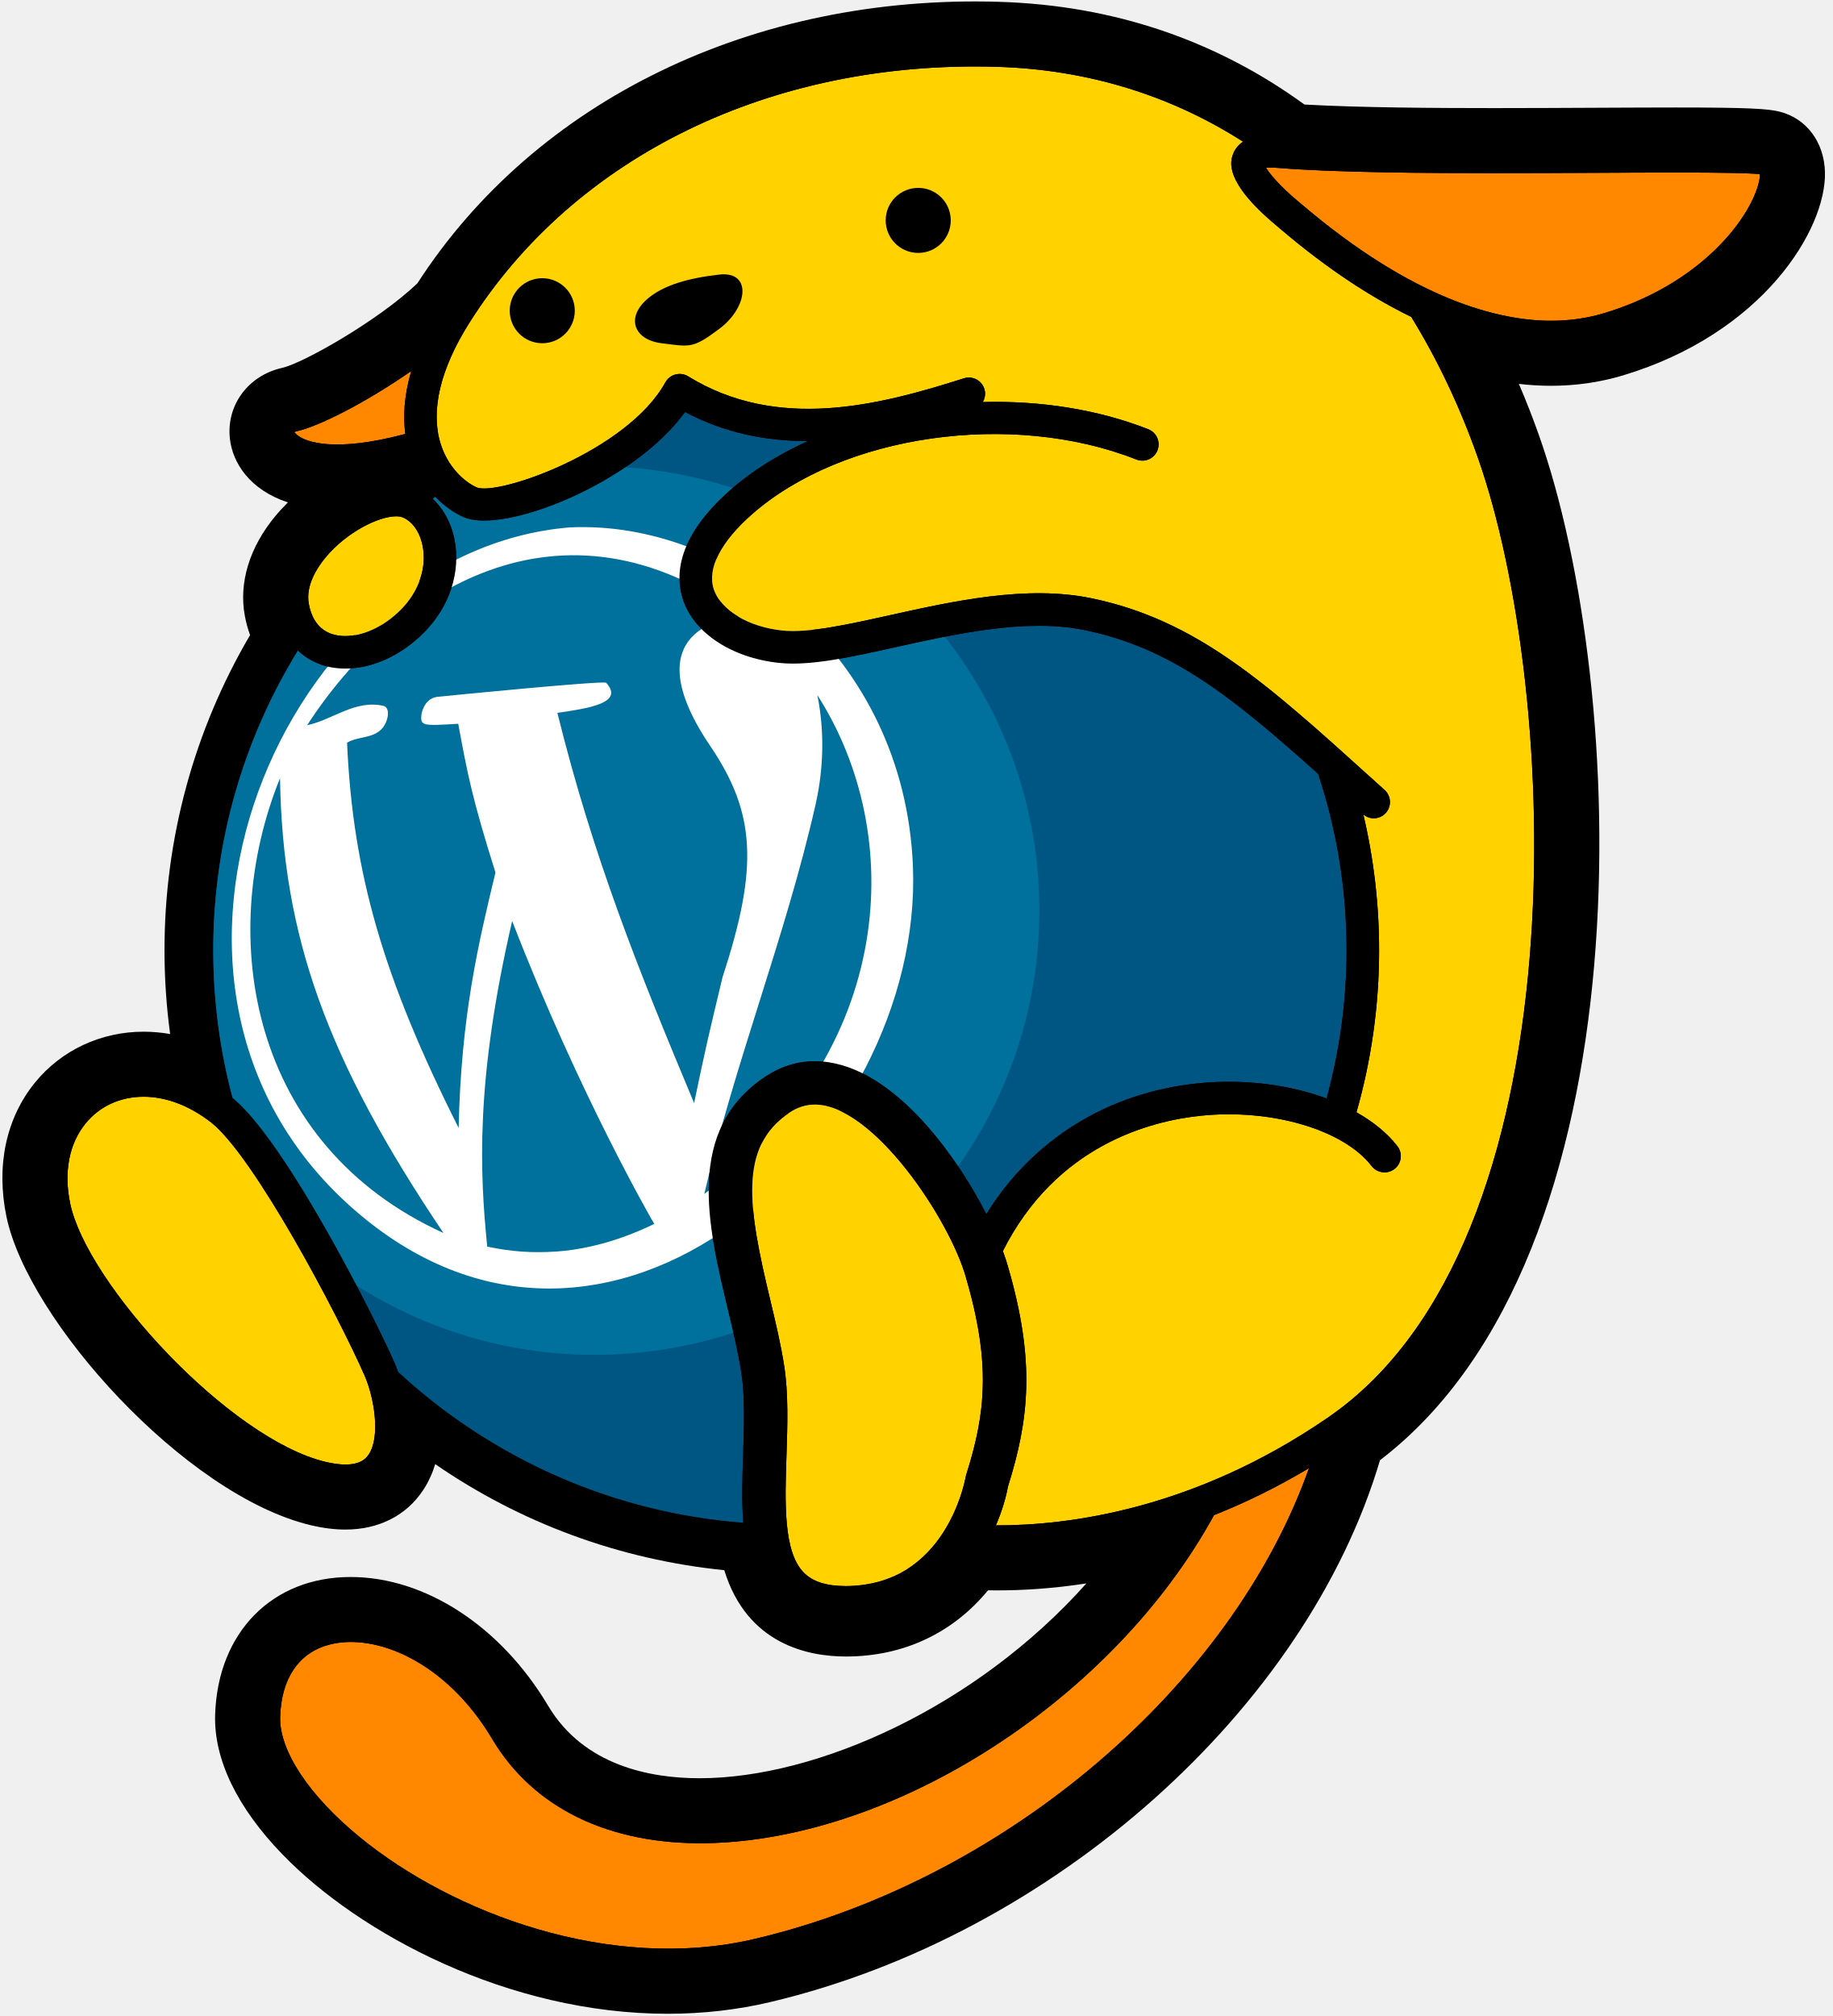
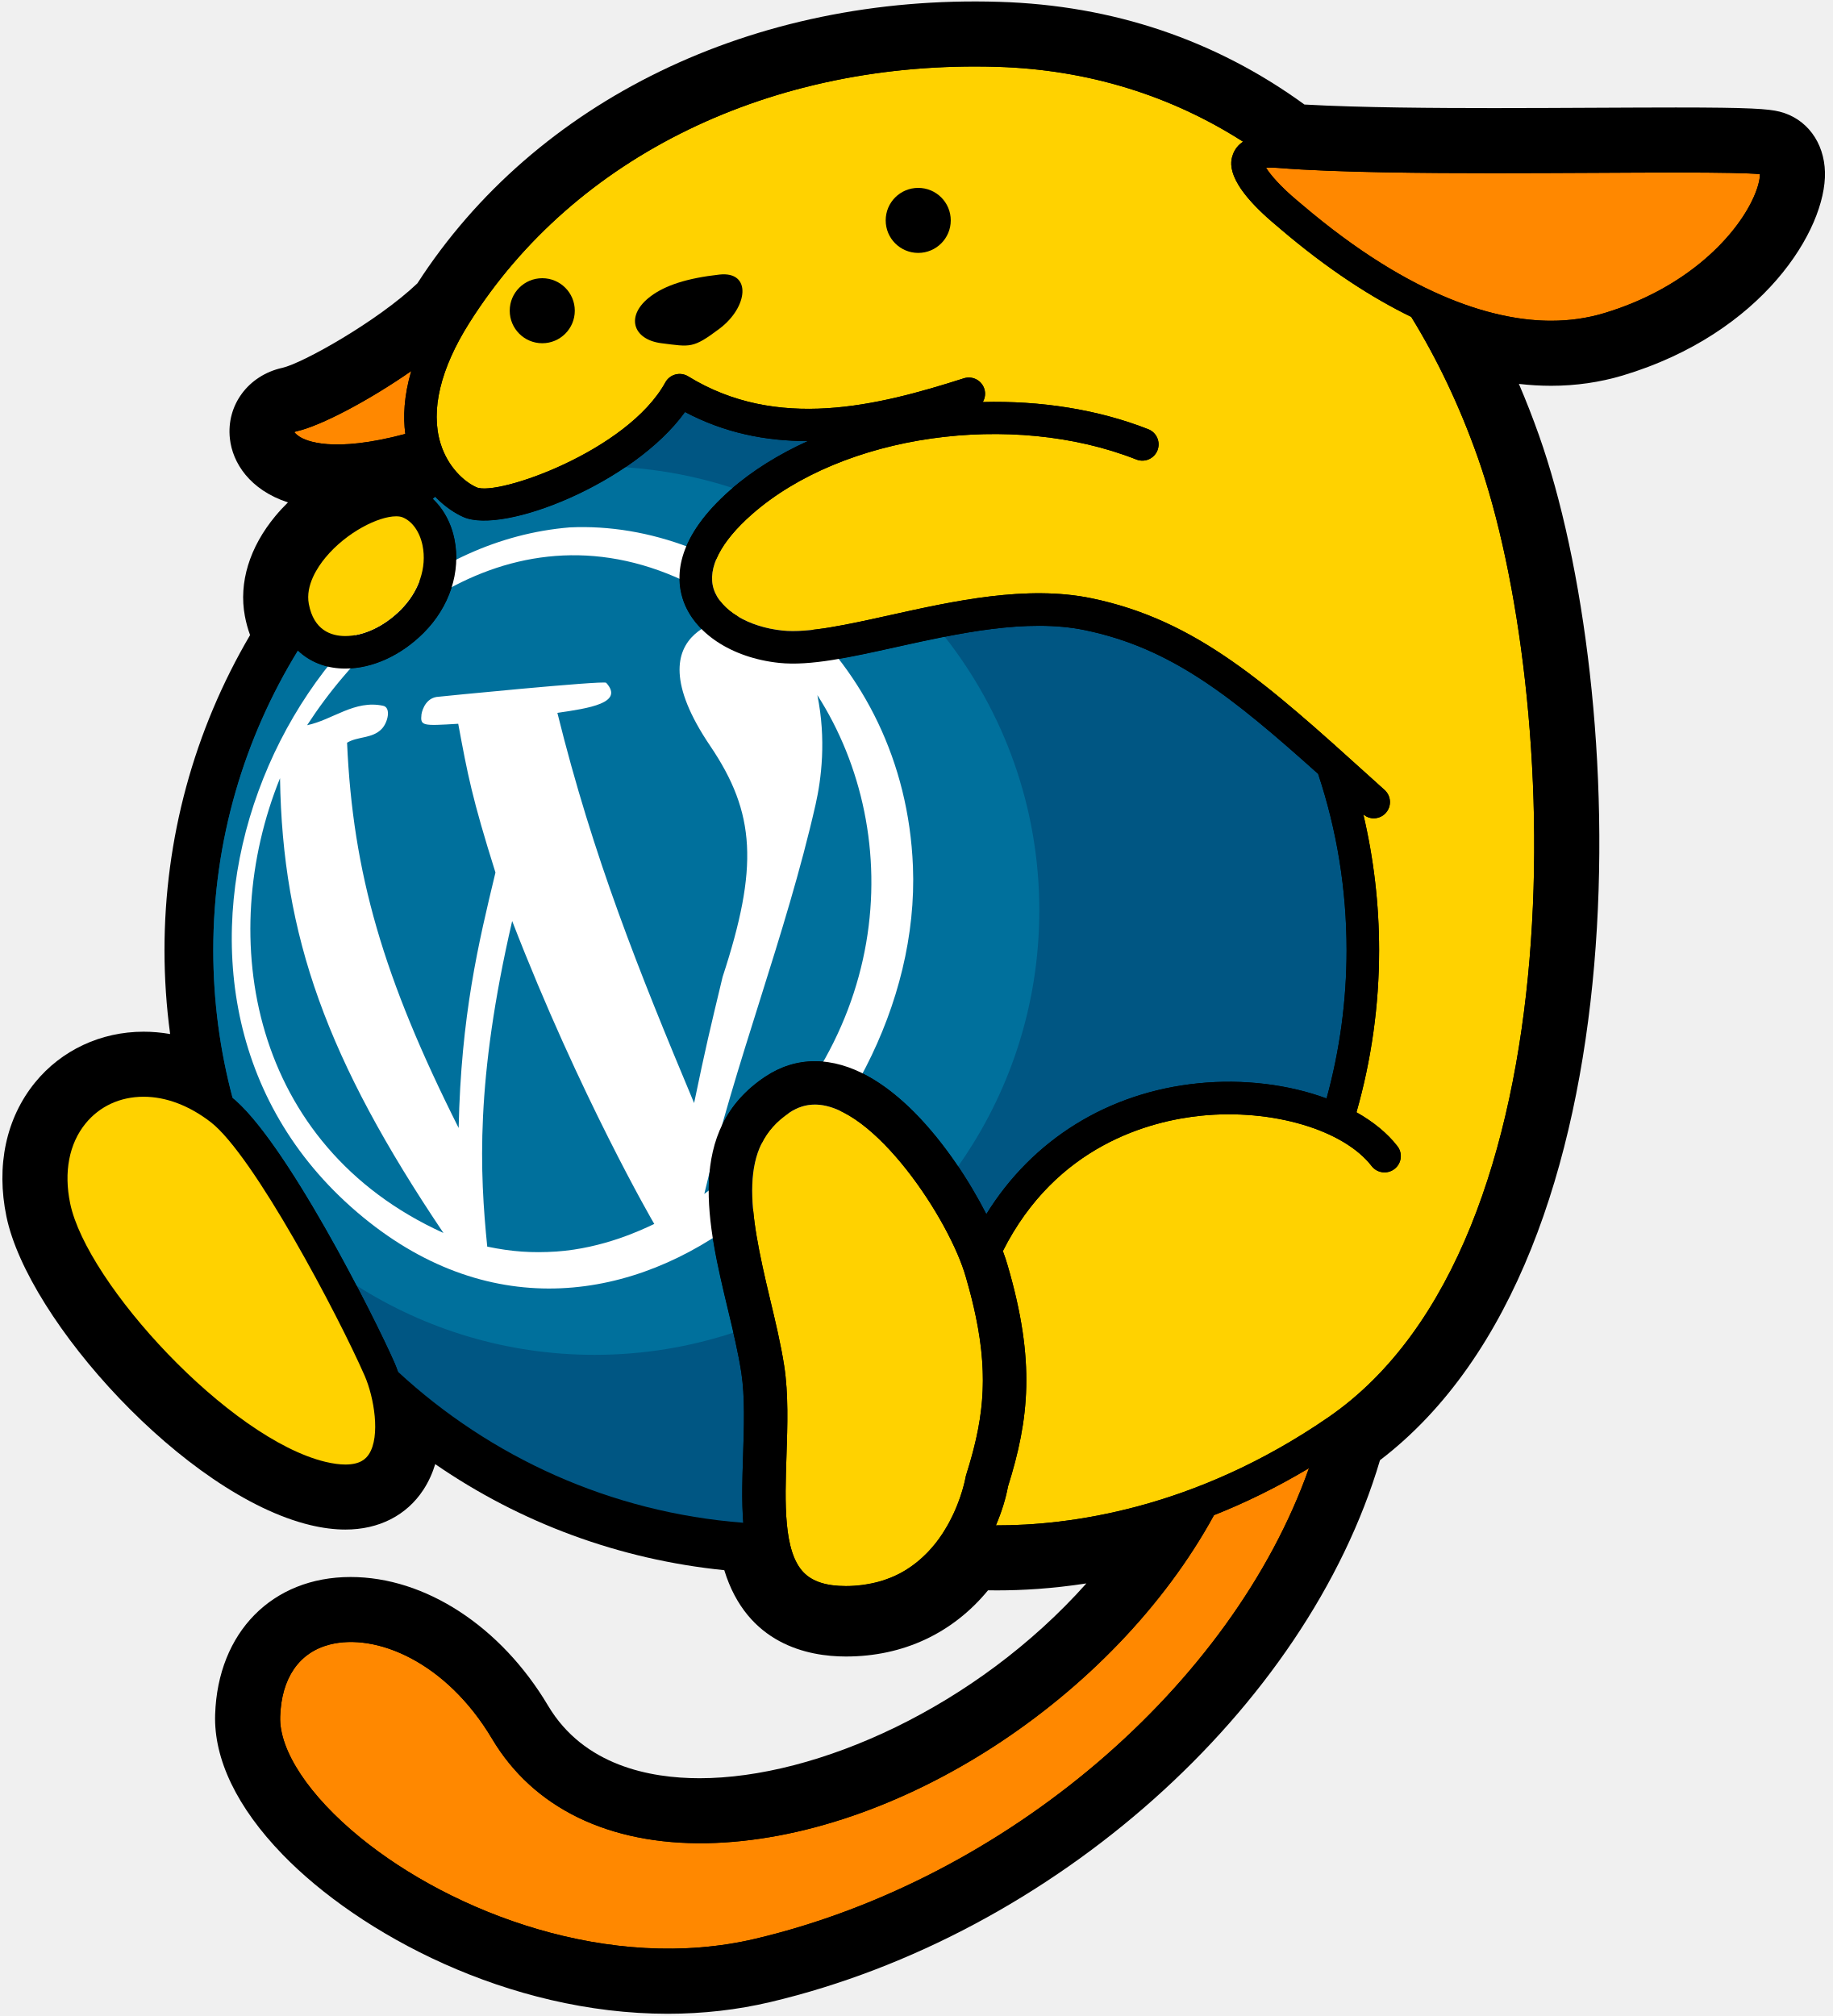
<svg xmlns="http://www.w3.org/2000/svg" width="60px" height="66px" viewBox="0 0 60 66" version="1.1">
-   <defs />
-   <g id="Page-1" stroke="none" stroke-width="1" fill="none" fill-rule="evenodd">
-     <g id="Artboard">
-       <g id="レイヤー-1">
-         <path d="M58.258,3.655 C57.889,3.563 57.287,3.519 54.866,3.519 C54.084,3.519 53.195,3.524 52.25,3.528 C51.184,3.533 50.045,3.539 48.909,3.539 C47.082,3.539 44.524,3.526 42.703,3.422 C39.787,1.303 36.428,0.172 32.711,0.06 C24.657,-0.187 17.525,3.294 13.664,9.276 C12.359,10.517 9.903,11.896 9.239,12.043 C8.126,12.291 7.405,13.265 7.526,14.36 C7.612,15.149 8.173,16.036 9.426,16.448 C9.282,16.59 9.144,16.739 9.016,16.893 C8.167,17.915 7.812,19.078 8.016,20.166 C8.057,20.384 8.114,20.593 8.187,20.791 C6.351,23.915 5.385,27.461 5.385,31.107 C5.385,32.028 5.447,32.944 5.57,33.852 C5.281,33.802 4.991,33.776 4.7,33.776 C3.304,33.776 2.009,34.381 1.149,35.437 C0.199,36.603 -0.134,38.163 0.211,39.829 C0.914,43.223 6.058,48.945 10.16,49.929 C10.564,50.026 10.95,50.075 11.307,50.075 C12.404,50.075 13.311,49.612 13.86,48.773 C14.034,48.506 14.16,48.223 14.248,47.933 C17.047,49.863 20.283,51.058 23.711,51.405 C24.454,53.827 26.448,54.231 27.693,54.231 C29.569,54.231 31.189,53.469 32.345,52.064 C32.449,52.065 32.554,52.066 32.659,52.066 C33.452,52.066 34.438,52.012 35.565,51.838 C31.956,55.886 26.742,58.216 22.903,58.216 L22.902,58.216 C21.284,58.216 19.11,57.804 17.942,55.84 C16.396,53.242 13.919,51.628 11.477,51.628 C8.912,51.628 7.13,53.438 7.043,56.131 C6.996,57.589 7.76,59.175 9.253,60.716 C11.766,63.31 16.638,65.927 21.86,65.927 C23.014,65.927 24.144,65.798 25.221,65.543 C34.474,63.353 42.765,55.948 45.177,47.804 C54.009,41.059 53.309,22.519 50.382,14.252 C50.179,13.679 49.96,13.117 49.724,12.568 C50.08,12.609 50.433,12.63 50.779,12.63 C51.588,12.63 52.376,12.516 53.122,12.293 C57.713,10.916 59.787,7.51 59.744,5.641 C59.721,4.655 59.138,3.875 58.258,3.655" id="Fill-1" fill="#000000" />
-         <path d="M10.294,41.757 C9.834,40.911 9.333,40.039 8.842,39.256 C9.263,40.129 9.748,40.965 10.294,41.757" id="Fill-2" fill="#005683" />
-         <path d="M43.152,25.335 C40.303,22.782 38.339,21.213 35.514,20.629 C33.615,20.236 31.348,20.739 29.349,21.182 C27.834,21.518 26.525,21.809 25.507,21.702 C23.943,21.537 22.703,20.714 22.35,19.605 C22.101,18.824 22.169,17.572 23.909,16.041 C24.633,15.404 25.499,14.872 26.449,14.439 C25.079,14.442 23.726,14.178 22.425,13.488 C20.745,15.82 16.481,17.51 15.169,16.927 C14.878,16.798 14.552,16.576 14.251,16.266 C14.223,16.288 14.197,16.312 14.168,16.334 C14.514,16.658 14.767,17.112 14.876,17.643 C15.097,18.718 14.72,19.869 13.868,20.72 C13.126,21.462 12.191,21.888 11.304,21.888 C10.683,21.888 10.153,21.672 9.757,21.295 C8.001,24.152 6.982,27.509 6.982,31.107 C6.982,32.783 7.206,34.405 7.618,35.951 C9.38,37.402 12.281,43.168 12.914,44.614 C12.949,44.693 12.988,44.793 13.028,44.909 C16.047,47.7 19.981,49.517 24.333,49.852 C24.278,49.133 24.302,48.367 24.328,47.61 C24.358,46.683 24.39,45.723 24.269,44.936 C24.169,44.287 24.003,43.592 23.826,42.856 C23.169,40.11 22.424,36.998 25.051,35.248 C25.554,34.913 26.101,34.742 26.677,34.742 C29.037,34.742 31.183,37.587 32.29,39.749 C33.797,37.311 36.274,35.764 39.22,35.466 C40.712,35.314 42.201,35.508 43.428,35.962 C43.861,34.388 44.083,32.758 44.083,31.107 C44.083,29.133 43.77,27.191 43.152,25.335" id="Fill-3" fill="#005683" />
-         <path d="M30.929,20.846 C30.392,20.951 29.862,21.068 29.349,21.182 C27.834,21.518 26.525,21.809 25.507,21.702 C23.943,21.537 22.703,20.714 22.35,19.605 C22.101,18.824 22.169,17.572 23.909,16.041 C23.934,16.019 23.963,15.999 23.988,15.977 C22.868,15.612 21.688,15.379 20.467,15.296 C18.536,16.6 16.104,17.342 15.169,16.927 C14.878,16.798 14.553,16.576 14.252,16.267 C14.225,16.29 14.197,16.312 14.169,16.335 C14.515,16.659 14.767,17.112 14.876,17.643 C15.097,18.718 14.72,19.869 13.868,20.72 C13.126,21.462 12.191,21.888 11.304,21.888 C10.683,21.888 10.153,21.672 9.756,21.295 C8.001,24.151 6.982,27.509 6.982,31.107 C6.982,32.781 7.202,34.404 7.615,35.948 C8.796,36.919 10.491,39.833 11.671,42.086 C13.925,43.52 16.598,44.355 19.468,44.355 C21.054,44.355 22.579,44.098 24.009,43.629 C23.95,43.376 23.89,43.12 23.826,42.856 C23.169,40.11 22.424,36.998 25.051,35.248 C25.554,34.913 26.101,34.742 26.677,34.742 C28.492,34.742 30.178,36.425 31.364,38.185 C33.038,35.816 34.024,32.927 34.024,29.806 C34.024,26.424 32.867,23.315 30.929,20.846" id="Fill-4" fill="#00709C" />
-         <path d="M18.215,40.973 C17.409,41.025 16.752,40.979 15.951,40.812 C15.709,38.404 15.553,35.396 16.767,30.152 C18.972,35.86 21.401,40.046 21.419,40.069 C21.006,40.266 19.75,40.865 18.215,40.973 M14.517,40.365 C8.208,37.499 7.049,30.706 9.167,25.477 C9.247,30.652 10.697,34.687 14.517,40.365 M23.057,39.087 C24.058,34.776 25.721,30.655 26.7,26.338 C26.889,25.503 27.053,24.205 26.758,22.757 C29.674,27.309 29.339,34.38 23.057,39.087 M10.054,23.742 C12.902,19.361 18.348,15.797 24.326,20.173 C24.286,20.172 20.494,20.345 23.25,24.42 C24.74,26.622 24.835,28.389 23.656,31.982 C23.231,33.753 23.102,34.288 22.723,36.112 C20.904,31.767 19.419,28.068 18.247,23.338 C19.278,23.187 20.445,23.016 19.845,22.353 C19.77,22.27 14.341,22.808 14.289,22.817 C13.872,22.888 13.799,23.378 13.798,23.383 C13.755,23.77 13.825,23.766 15.001,23.695 C15.311,25.365 15.453,26.127 16.22,28.565 C15.666,30.865 15.093,33.244 15.015,36.928 C12.541,32.006 11.551,28.588 11.362,24.315 C11.713,24.102 12.182,24.186 12.492,23.868 C12.704,23.651 12.807,23.162 12.543,23.106 C11.607,22.904 10.893,23.567 10.054,23.742 M18.65,17.266 C9.29,18.039 3.213,32.135 11.491,39.511 C19.88,46.987 30.245,37.328 29.887,28.365 C29.609,21.417 23.852,17.017 18.65,17.266" id="Fill-5" fill="#FFFFFF" />
-         <path d="M31.813,42.527 C31.807,42.505 31.802,42.483 31.796,42.46 C31.746,42.258 31.69,42.05 31.626,41.833 C31.099,39.936 28.592,36.162 26.677,36.162 C26.383,36.162 26.108,36.249 25.838,36.429 C24.161,37.547 24.5,39.569 25.208,42.526 C25.383,43.257 25.564,44.013 25.673,44.72 C25.814,45.638 25.78,46.665 25.747,47.657 C25.696,49.198 25.643,50.791 26.307,51.478 C26.598,51.778 27.051,51.925 27.693,51.925 C27.878,51.925 28.053,51.911 28.222,51.889 C28.273,51.883 28.322,51.874 28.372,51.865 C28.49,51.846 28.604,51.823 28.713,51.794 C28.762,51.782 28.811,51.768 28.858,51.754 C28.972,51.719 29.082,51.679 29.187,51.635 C29.218,51.622 29.25,51.611 29.28,51.597 C29.415,51.536 29.544,51.468 29.664,51.393 C29.676,51.386 29.687,51.377 29.699,51.37 C29.805,51.302 29.906,51.229 30.002,51.153 C30.03,51.131 30.056,51.108 30.084,51.085 C30.162,51.018 30.237,50.95 30.308,50.879 C30.332,50.855 30.356,50.831 30.38,50.807 C30.459,50.723 30.534,50.638 30.605,50.55 C30.613,50.54 30.622,50.53 30.63,50.52 C30.708,50.421 30.78,50.32 30.847,50.218 C30.863,50.194 30.877,50.17 30.892,50.147 C30.94,50.072 30.985,49.996 31.027,49.922 C31.047,49.886 31.067,49.851 31.085,49.815 C31.118,49.754 31.149,49.693 31.178,49.632 C31.196,49.594 31.215,49.556 31.232,49.518 C31.256,49.465 31.277,49.414 31.299,49.363 C31.343,49.257 31.384,49.153 31.417,49.058 C31.419,49.053 31.421,49.047 31.423,49.042 C31.446,48.974 31.468,48.91 31.486,48.85 C31.567,48.587 31.603,48.404 31.609,48.373 C31.614,48.342 31.621,48.31 31.631,48.281 C32.163,46.597 32.377,45.181 31.943,43.097 C31.905,42.912 31.861,42.722 31.813,42.527" id="Fill-6" fill="#FFD200" />
-         <path d="M48.891,5.669 C46.771,5.669 43.734,5.651 41.851,5.498 C41.687,5.485 41.542,5.485 41.448,5.493 C41.587,5.72 41.928,6.117 42.471,6.57 L42.609,6.686 C46.308,9.839 49.093,10.501 50.778,10.501 L50.778,10.501 C51.38,10.501 51.962,10.418 52.51,10.253 C55.109,9.474 56.706,7.864 57.333,6.618 C57.567,6.152 57.615,5.846 57.615,5.702 C57.261,5.666 56.341,5.648 54.874,5.648 C54.093,5.648 53.204,5.653 52.26,5.658 C51.185,5.663 50.037,5.669 48.891,5.669" id="Fill-7" fill="#FF8800" />
-         <path d="M2.801,36.781 C2.263,37.441 2.084,38.37 2.297,39.397 C2.84,42.018 7.5,47.101 10.657,47.859 C10.898,47.916 11.117,47.946 11.307,47.946 C11.799,47.946 11.982,47.753 12.077,47.608 C12.462,47.019 12.244,45.739 11.939,45.041 C11.064,43.045 8.295,37.81 6.895,36.734 C6.19,36.191 5.431,35.905 4.7,35.905 C3.936,35.905 3.261,36.216 2.801,36.781" id="Fill-8" fill="#FFD200" />
-         <path d="M10.11,19.773 C10.273,20.641 10.849,20.823 11.304,20.823 C11.902,20.823 12.579,20.504 13.115,19.967 C13.713,19.37 13.981,18.581 13.833,17.857 C13.74,17.407 13.495,17.062 13.176,16.935 C13.123,16.914 13.052,16.903 12.968,16.903 C12.394,16.903 11.347,17.419 10.655,18.253 C10.402,18.558 9.994,19.16 10.11,19.773" id="Fill-9" fill="#FFD200" />
-         <path d="M42.852,48.065 C41.787,48.701 40.744,49.207 39.743,49.603 C36.458,55.61 29.323,60.225 23.132,60.343 C19.934,60.395 17.457,59.19 16.111,56.928 C14.601,54.39 12.295,53.453 10.794,53.839 C9.789,54.098 9.213,54.936 9.172,56.2 C9.136,57.308 10.115,58.787 11.791,60.156 C14.804,62.618 19.974,64.597 24.73,63.471 C32.951,61.525 40.336,55.174 42.852,48.065" id="Fill-10" fill="#FF8800" />
-         <path d="M9.702,14.122 C9.652,14.133 9.637,14.15 9.636,14.15 C9.641,14.148 9.673,14.207 9.791,14.287 C10.007,14.433 10.886,14.843 13.269,14.206 C13.195,13.654 13.223,12.965 13.463,12.147 C12.071,13.115 10.501,13.944 9.702,14.122" id="Fill-11" fill="#FF8800" />
-         <path d="M11.304,21.888 L11.304,21.888 C10.144,21.888 9.285,21.153 9.062,19.969 C8.918,19.198 9.192,18.347 9.835,17.573 C10.67,16.568 11.987,15.839 12.968,15.839 C13.189,15.839 13.392,15.875 13.571,15.946 C14.223,16.207 14.711,16.841 14.876,17.643 C15.097,18.718 14.72,19.869 13.868,20.72 C13.126,21.462 12.191,21.888 11.304,21.888 L11.304,21.888 Z M12.968,16.903 C12.394,16.903 11.347,17.419 10.655,18.253 C10.402,18.558 9.994,19.16 10.11,19.773 C10.273,20.641 10.849,20.823 11.304,20.823 C11.902,20.823 12.579,20.504 13.115,19.967 C13.713,19.37 13.981,18.581 13.833,17.857 C13.74,17.407 13.495,17.062 13.176,16.935 C13.123,16.914 13.052,16.903 12.968,16.903 L12.968,16.903 Z" id="Fill-12" fill="#000000" />
-         <path d="M48.374,14.963 C47.779,13.281 47.047,11.751 46.2,10.375 C44.927,9.755 43.495,8.84 41.917,7.496 L41.79,7.387 C40.045,5.935 40.286,5.271 40.364,5.053 C40.428,4.878 40.54,4.741 40.695,4.639 C38.329,3.125 35.613,2.278 32.647,2.188 C25.276,1.965 18.815,5.1 15.362,10.574 C14.418,12.071 14.091,13.432 14.419,14.509 C14.658,15.294 15.205,15.778 15.601,15.954 C16.272,16.253 20.542,14.772 21.782,12.518 C21.853,12.39 21.972,12.297 22.113,12.26 C22.255,12.223 22.404,12.245 22.528,12.321 C25.441,14.112 28.715,13.293 31.554,12.385 C31.836,12.296 32.134,12.45 32.224,12.73 C32.272,12.881 32.248,13.036 32.173,13.162 C34.05,13.113 35.933,13.399 37.593,14.053 C37.866,14.161 38,14.47 37.892,14.744 C37.784,15.017 37.475,15.152 37.201,15.043 C33.119,13.433 27.589,14.222 24.613,16.84 C23.592,17.738 23.149,18.605 23.364,19.282 C23.586,19.977 24.492,20.525 25.618,20.643 C26.465,20.731 27.753,20.446 29.118,20.143 C31.222,19.676 33.607,19.147 35.73,19.586 C39.17,20.298 41.453,22.361 44.907,25.483 L45.328,25.863 C45.546,26.06 45.563,26.397 45.366,26.615 C45.261,26.731 45.116,26.79 44.971,26.79 C44.85,26.79 44.731,26.746 44.632,26.664 C44.973,28.114 45.148,29.601 45.148,31.107 C45.148,32.913 44.897,34.696 44.407,36.414 C44.956,36.724 45.417,37.097 45.747,37.524 C45.927,37.757 45.884,38.091 45.651,38.27 C45.419,38.45 45.084,38.408 44.904,38.175 C43.985,36.985 41.642,36.292 39.327,36.525 C37.642,36.696 34.571,37.503 32.831,40.958 C32.897,41.136 32.952,41.3 32.992,41.444 C33.905,44.57 33.689,46.466 32.999,48.664 C32.931,49.035 32.8,49.477 32.603,49.938 C34.947,49.944 39.083,49.43 43.485,46.4 C51.82,40.665 51.087,22.624 48.374,14.963" id="Fill-13" fill="#FFD200" />
-         <path d="M57.999,4.688 C57.742,4.624 57.129,4.584 54.874,4.584 C54.091,4.584 53.201,4.588 52.254,4.593 C51.181,4.598 50.035,4.604 48.891,4.604 C46.931,4.604 44.182,4.589 42.324,4.466 C39.571,2.394 36.302,1.233 32.679,1.124 C24.954,0.887 18.165,4.188 14.5,9.947 C13.09,11.338 10.381,12.88 9.471,13.083 C9.049,13.176 8.732,13.459 8.619,13.838 C8.507,14.223 8.628,14.643 8.944,14.963 C9.233,15.255 9.835,15.619 11.04,15.619 C11.688,15.619 12.513,15.511 13.554,15.233 C13.946,16.119 14.62,16.683 15.169,16.927 C16.481,17.51 20.745,15.82 22.425,13.488 C23.726,14.178 25.079,14.442 26.449,14.439 C25.499,14.872 24.633,15.404 23.909,16.041 C22.169,17.572 22.101,18.824 22.35,19.605 C22.703,20.714 23.943,21.537 25.507,21.702 C26.525,21.809 27.834,21.518 29.349,21.182 C31.348,20.739 33.615,20.236 35.514,20.629 C38.339,21.213 40.303,22.782 43.152,25.335 C43.77,27.191 44.083,29.133 44.083,31.107 C44.083,32.758 43.861,34.388 43.428,35.962 C42.201,35.508 40.712,35.314 39.22,35.466 C36.274,35.764 33.797,37.311 32.29,39.749 C31.183,37.587 29.037,34.742 26.677,34.742 C26.101,34.742 25.554,34.913 25.051,35.248 C22.424,36.998 23.169,40.11 23.826,42.856 C24.003,43.592 24.169,44.287 24.269,44.936 C24.39,45.723 24.358,46.683 24.328,47.61 C24.267,49.446 24.203,51.345 25.287,52.465 C25.851,53.048 26.661,53.344 27.693,53.344 C29.827,53.344 31.207,52.233 32.034,50.99 C32.223,50.997 32.422,51.002 32.64,51.002 C34.014,51.002 35.95,50.83 38.179,50.151 C34.849,55.324 28.583,59.175 23.112,59.279 C21.149,59.321 18.49,58.844 17.026,56.384 C15.249,53.396 12.411,52.322 10.529,52.808 C9.046,53.19 8.164,54.414 8.107,56.165 C8.06,57.624 9.157,59.379 11.117,60.98 C13.693,63.085 17.755,64.857 21.897,64.857 C22.925,64.857 23.958,64.748 24.975,64.507 C34.008,62.369 42.077,55.093 44.249,47.161 C49.134,43.673 50.689,36.739 51.13,31.505 C51.691,24.834 50.654,18.211 49.378,14.608 C48.927,13.334 48.398,12.148 47.806,11.039 C48.992,11.436 49.992,11.566 50.778,11.566 L50.778,11.566 C51.484,11.566 52.169,11.467 52.816,11.273 C56.971,10.027 58.709,6.957 58.679,5.666 C58.668,5.157 58.413,4.791 57.999,4.688 L57.999,4.688 Z M13.269,14.206 C10.886,14.843 10.007,14.433 9.791,14.287 C9.673,14.207 9.641,14.148 9.636,14.15 C9.637,14.15 9.652,14.133 9.702,14.122 C10.501,13.944 12.071,13.115 13.463,12.147 C13.223,12.965 13.195,13.654 13.269,14.206 L13.269,14.206 Z M31.631,48.281 C31.621,48.31 31.614,48.342 31.609,48.373 C31.583,48.517 30.939,51.925 27.693,51.925 C27.051,51.925 26.598,51.778 26.307,51.478 C25.643,50.791 25.696,49.198 25.747,47.657 C25.78,46.665 25.814,45.638 25.673,44.72 C25.564,44.013 25.383,43.257 25.208,42.526 C24.5,39.569 24.161,37.547 25.838,36.429 C26.108,36.249 26.383,36.162 26.677,36.162 C28.592,36.162 31.099,39.936 31.626,41.833 C32.45,44.657 32.264,46.278 31.631,48.281 L31.631,48.281 Z M24.73,63.471 C19.974,64.597 14.804,62.618 11.791,60.156 C10.115,58.787 9.136,57.308 9.172,56.2 C9.213,54.936 9.789,54.098 10.794,53.839 C12.295,53.453 14.601,54.39 16.111,56.928 C17.457,59.19 19.934,60.395 23.132,60.343 C29.323,60.225 36.458,55.61 39.743,49.603 C40.744,49.207 41.787,48.701 42.852,48.065 C40.336,55.174 32.951,61.525 24.73,63.471 L24.73,63.471 Z M48.374,14.963 C51.087,22.624 51.82,40.665 43.485,46.4 C39.083,49.43 34.947,49.944 32.603,49.938 C32.8,49.477 32.931,49.035 32.999,48.664 C33.689,46.466 33.905,44.57 32.992,41.444 C32.952,41.3 32.897,41.136 32.831,40.958 C34.571,37.503 37.642,36.696 39.327,36.525 C41.642,36.292 43.985,36.985 44.904,38.175 C45.084,38.408 45.419,38.45 45.651,38.27 C45.884,38.091 45.927,37.757 45.747,37.524 C45.417,37.097 44.956,36.724 44.407,36.414 C44.897,34.696 45.148,32.913 45.148,31.107 C45.148,29.601 44.973,28.114 44.632,26.664 C44.731,26.746 44.85,26.79 44.971,26.79 C45.116,26.79 45.261,26.731 45.366,26.615 C45.563,26.397 45.546,26.06 45.328,25.863 L44.907,25.483 C41.453,22.361 39.17,20.298 35.73,19.586 C33.607,19.147 31.222,19.676 29.118,20.143 C27.753,20.446 26.465,20.731 25.618,20.643 C24.492,20.525 23.586,19.977 23.364,19.282 C23.149,18.605 23.592,17.738 24.613,16.84 C27.589,14.222 33.119,13.433 37.201,15.043 C37.475,15.152 37.784,15.017 37.892,14.744 C38,14.47 37.866,14.161 37.593,14.053 C35.933,13.399 34.05,13.113 32.173,13.162 C32.248,13.036 32.272,12.881 32.224,12.73 C32.134,12.45 31.836,12.296 31.554,12.385 C28.715,13.293 25.441,14.112 22.528,12.321 C22.404,12.245 22.255,12.223 22.113,12.26 C21.972,12.297 21.853,12.39 21.782,12.518 C20.542,14.772 16.272,16.253 15.601,15.954 C15.205,15.778 14.658,15.294 14.419,14.509 C14.091,13.432 14.418,12.071 15.362,10.574 C18.815,5.1 25.276,1.965 32.647,2.188 C35.613,2.278 38.329,3.125 40.695,4.639 C40.54,4.741 40.428,4.878 40.364,5.053 C40.286,5.271 40.045,5.935 41.79,7.387 L41.917,7.496 C43.495,8.84 44.927,9.755 46.2,10.375 C47.047,11.751 47.779,13.281 48.374,14.963 L48.374,14.963 Z M57.333,6.618 C56.706,7.864 55.109,9.474 52.51,10.253 C51.962,10.418 51.38,10.501 50.778,10.501 L50.778,10.501 C49.093,10.501 46.308,9.839 42.609,6.686 L42.471,6.57 C41.928,6.117 41.587,5.72 41.448,5.493 C41.542,5.485 41.687,5.485 41.851,5.498 C43.734,5.651 46.771,5.669 48.891,5.669 C50.037,5.669 51.185,5.663 52.26,5.658 C53.204,5.653 54.093,5.648 54.874,5.648 C56.341,5.648 57.261,5.666 57.615,5.702 C57.615,5.846 57.567,6.152 57.333,6.618 L57.333,6.618 Z" id="Fill-14" fill="#000000" />
-         <path d="M21.302,9.699 C20.455,10.334 20.711,11.119 21.657,11.237 C22.604,11.355 22.678,11.418 23.551,10.763 C24.497,10.054 24.616,8.871 23.551,8.989 C22.486,9.108 21.776,9.344 21.302,9.699" id="Fill-15" fill="#000000" />
-         <path d="M18.817,10.172 C18.817,10.76 18.34,11.237 17.752,11.237 C17.164,11.237 16.687,10.76 16.687,10.172 C16.687,9.584 17.164,9.108 17.752,9.108 C18.34,9.108 18.817,9.584 18.817,10.172" id="Fill-16" fill="#000000" />
-         <path d="M31.125,7.215 C31.125,7.803 30.648,8.28 30.06,8.28 C29.471,8.28 28.995,7.803 28.995,7.215 C28.995,6.627 29.471,6.151 30.06,6.151 C30.648,6.151 31.125,6.627 31.125,7.215" id="Fill-17" fill="#000000" />
-         <path d="M11.307,49.01 L11.307,49.01 C11.034,49.01 10.731,48.971 10.409,48.894 C6.807,48.03 1.877,42.624 1.254,39.613 C0.975,38.267 1.231,37.022 1.975,36.109 C2.632,35.303 3.625,34.841 4.7,34.841 C5.668,34.841 6.651,35.204 7.544,35.89 C9.298,37.238 12.272,43.148 12.914,44.614 C13.181,45.224 13.711,47.055 12.969,48.191 C12.724,48.565 12.237,49.01 11.307,49.01 L11.307,49.01 Z M4.7,35.905 C3.936,35.905 3.261,36.216 2.801,36.781 C2.263,37.441 2.084,38.37 2.297,39.397 C2.84,42.018 7.5,47.101 10.657,47.859 C10.898,47.916 11.117,47.946 11.307,47.946 C11.799,47.946 11.982,47.753 12.077,47.608 C12.462,47.019 12.244,45.739 11.939,45.041 C11.064,43.045 8.295,37.81 6.895,36.734 C6.19,36.191 5.431,35.905 4.7,35.905 L4.7,35.905 Z" id="Fill-18" fill="#000000" />
-       </g>
-     </g>
+   <g id="wapuu" stroke="none" stroke-width="1" fill="none" fill-rule="evenodd">
+     <path d="M58.258,3.655 C57.889,3.563 57.287,3.519 54.866,3.519 C54.084,3.519 53.195,3.524 52.25,3.528 C51.184,3.533 50.045,3.539 48.909,3.539 C47.082,3.539 44.524,3.526 42.703,3.422 C39.787,1.303 36.428,0.172 32.711,0.06 C24.657,-0.187 17.525,3.294 13.664,9.276 C12.359,10.517 9.903,11.896 9.239,12.043 C8.126,12.291 7.405,13.265 7.526,14.36 C7.612,15.149 8.173,16.036 9.426,16.448 C9.282,16.59 9.144,16.739 9.016,16.893 C8.167,17.915 7.812,19.078 8.016,20.166 C8.057,20.384 8.114,20.593 8.187,20.791 C6.351,23.915 5.385,27.461 5.385,31.107 C5.385,32.028 5.447,32.944 5.57,33.852 C5.281,33.802 4.991,33.776 4.7,33.776 C3.304,33.776 2.009,34.381 1.149,35.437 C0.199,36.603 -0.134,38.163 0.211,39.829 C0.914,43.223 6.058,48.945 10.16,49.929 C10.564,50.026 10.95,50.075 11.307,50.075 C12.404,50.075 13.311,49.612 13.86,48.773 C14.034,48.506 14.16,48.223 14.248,47.933 C17.047,49.863 20.283,51.058 23.711,51.405 C24.454,53.827 26.448,54.231 27.693,54.231 C29.569,54.231 31.189,53.469 32.345,52.064 C32.449,52.065 32.554,52.066 32.659,52.066 C33.452,52.066 34.438,52.012 35.565,51.838 C31.956,55.886 26.742,58.216 22.903,58.216 L22.902,58.216 C21.284,58.216 19.11,57.804 17.942,55.84 C16.396,53.242 13.919,51.628 11.477,51.628 C8.912,51.628 7.13,53.438 7.043,56.131 C6.996,57.589 7.76,59.175 9.253,60.716 C11.766,63.31 16.638,65.927 21.86,65.927 C23.014,65.927 24.144,65.798 25.221,65.543 C34.474,63.353 42.765,55.948 45.177,47.804 C54.009,41.059 53.309,22.519 50.382,14.252 C50.179,13.679 49.96,13.117 49.724,12.568 C50.08,12.609 50.433,12.63 50.779,12.63 C51.588,12.63 52.376,12.516 53.122,12.293 C57.713,10.916 59.787,7.51 59.744,5.641 C59.721,4.655 59.138,3.875 58.258,3.655" id="all-outline" fill="#000000" />
+     <path d="M43.152,25.335 C40.303,22.782 38.339,21.213 35.514,20.629 C33.615,20.236 31.348,20.739 29.349,21.182 C27.834,21.518 26.525,21.809 25.507,21.702 C23.943,21.537 22.703,20.714 22.35,19.605 C22.101,18.824 22.169,17.572 23.909,16.041 C24.633,15.404 25.499,14.872 26.449,14.439 C25.079,14.442 23.726,14.178 22.425,13.488 C20.745,15.82 16.481,17.51 15.169,16.927 C14.878,16.798 14.552,16.576 14.251,16.266 C14.223,16.288 14.197,16.312 14.168,16.334 C14.514,16.658 14.767,17.112 14.876,17.643 C15.097,18.718 14.72,19.869 13.868,20.72 C13.126,21.462 12.191,21.888 11.304,21.888 C10.683,21.888 10.153,21.672 9.757,21.295 C8.001,24.152 6.982,27.509 6.982,31.107 C6.982,32.783 7.206,34.405 7.618,35.951 C9.38,37.402 12.281,43.168 12.914,44.614 C12.949,44.693 12.988,44.793 13.028,44.909 C16.047,47.7 19.981,49.517 24.333,49.852 C24.278,49.133 24.302,48.367 24.328,47.61 C24.358,46.683 24.39,45.723 24.269,44.936 C24.169,44.287 24.003,43.592 23.826,42.856 C23.169,40.11 22.424,36.998 25.051,35.248 C25.554,34.913 26.101,34.742 26.677,34.742 C29.037,34.742 31.183,37.587 32.29,39.749 C33.797,37.311 36.274,35.764 39.22,35.466 C40.712,35.314 42.201,35.508 43.428,35.962 C43.861,34.388 44.083,32.758 44.083,31.107 C44.083,29.133 43.77,27.191 43.152,25.335" id="WordPress-blue2" fill="#005683" />
+     <path d="M30.929,20.846 C30.392,20.951 29.862,21.068 29.349,21.182 C27.834,21.518 26.525,21.809 25.507,21.702 C23.943,21.537 22.703,20.714 22.35,19.605 C22.101,18.824 22.169,17.572 23.909,16.041 C23.934,16.019 23.963,15.999 23.988,15.977 C22.868,15.612 21.688,15.379 20.467,15.296 C18.536,16.6 16.104,17.342 15.169,16.927 C14.878,16.798 14.553,16.576 14.252,16.267 C14.225,16.29 14.197,16.312 14.169,16.335 C14.515,16.659 14.767,17.112 14.876,17.643 C15.097,18.718 14.72,19.869 13.868,20.72 C13.126,21.462 12.191,21.888 11.304,21.888 C10.683,21.888 10.153,21.672 9.756,21.295 C8.001,24.151 6.982,27.509 6.982,31.107 C6.982,32.781 7.202,34.404 7.615,35.948 C8.796,36.919 10.491,39.833 11.671,42.086 C13.925,43.52 16.598,44.355 19.468,44.355 C21.054,44.355 22.579,44.098 24.009,43.629 C23.95,43.376 23.89,43.12 23.826,42.856 C23.169,40.11 22.424,36.998 25.051,35.248 C25.554,34.913 26.101,34.742 26.677,34.742 C28.492,34.742 30.178,36.425 31.364,38.185 C33.038,35.816 34.024,32.927 34.024,29.806 C34.024,26.424 32.867,23.315 30.929,20.846" id="WordPress-blue1" fill="#00709C" />
+     <path d="M18.215,40.973 C17.409,41.025 16.752,40.979 15.951,40.812 C15.709,38.404 15.553,35.396 16.767,30.152 C18.972,35.86 21.401,40.046 21.419,40.069 C21.006,40.266 19.75,40.865 18.215,40.973 M14.517,40.365 C8.208,37.499 7.049,30.706 9.167,25.477 C9.247,30.652 10.697,34.687 14.517,40.365 M23.057,39.087 C24.058,34.776 25.721,30.655 26.7,26.338 C26.889,25.503 27.053,24.205 26.758,22.757 C29.674,27.309 29.339,34.38 23.057,39.087 M10.054,23.742 C12.902,19.361 18.348,15.797 24.326,20.173 C24.286,20.172 20.494,20.345 23.25,24.42 C24.74,26.622 24.835,28.389 23.656,31.982 C23.231,33.753 23.102,34.288 22.723,36.112 C20.904,31.767 19.419,28.068 18.247,23.338 C19.278,23.187 20.445,23.016 19.845,22.353 C19.77,22.27 14.341,22.808 14.289,22.817 C13.872,22.888 13.799,23.378 13.798,23.383 C13.755,23.77 13.825,23.766 15.001,23.695 C15.311,25.365 15.453,26.127 16.22,28.565 C15.666,30.865 15.093,33.244 15.015,36.928 C12.541,32.006 11.551,28.588 11.362,24.315 C11.713,24.102 12.182,24.186 12.492,23.868 C12.704,23.651 12.807,23.162 12.543,23.106 C11.607,22.904 10.893,23.567 10.054,23.742 M18.65,17.266 C9.29,18.039 3.213,32.135 11.491,39.511 C19.88,46.987 30.245,37.328 29.887,28.365 C29.609,21.417 23.852,17.017 18.65,17.266" id="WordPress-logo" fill="#FFFFFF" />
+     <path d="M31.813,42.527 C31.807,42.505 31.802,42.483 31.796,42.46 C31.746,42.258 31.69,42.05 31.626,41.833 C31.099,39.936 28.592,36.162 26.677,36.162 C26.383,36.162 26.108,36.249 25.838,36.429 C24.161,37.547 24.5,39.569 25.208,42.526 C25.383,43.257 25.564,44.013 25.673,44.72 C25.814,45.638 25.78,46.665 25.747,47.657 C25.696,49.198 25.643,50.791 26.307,51.478 C26.598,51.778 27.051,51.925 27.693,51.925 C27.878,51.925 28.053,51.911 28.222,51.889 C28.273,51.883 28.322,51.874 28.372,51.865 C28.49,51.846 28.604,51.823 28.713,51.794 C28.762,51.782 28.811,51.768 28.858,51.754 C28.972,51.719 29.082,51.679 29.187,51.635 C29.218,51.622 29.25,51.611 29.28,51.597 C29.415,51.536 29.544,51.468 29.664,51.393 C29.676,51.386 29.687,51.377 29.699,51.37 C29.805,51.302 29.906,51.229 30.002,51.153 C30.03,51.131 30.056,51.108 30.084,51.085 C30.162,51.018 30.237,50.95 30.308,50.879 C30.332,50.855 30.356,50.831 30.38,50.807 C30.459,50.723 30.534,50.638 30.605,50.55 C30.613,50.54 30.622,50.53 30.63,50.52 C30.708,50.421 30.78,50.32 30.847,50.218 C30.863,50.194 30.877,50.17 30.892,50.147 C30.94,50.072 30.985,49.996 31.027,49.922 C31.047,49.886 31.067,49.851 31.085,49.815 C31.118,49.754 31.149,49.693 31.178,49.632 C31.196,49.594 31.215,49.556 31.232,49.518 C31.256,49.465 31.277,49.414 31.299,49.363 C31.343,49.257 31.384,49.153 31.417,49.058 C31.419,49.053 31.421,49.047 31.423,49.042 C31.446,48.974 31.468,48.91 31.486,48.85 C31.567,48.587 31.603,48.404 31.609,48.373 C31.614,48.342 31.621,48.31 31.631,48.281 C32.163,46.597 32.377,45.181 31.943,43.097 C31.905,42.912 31.861,42.722 31.813,42.527" id="sole-left" fill="#FFD200" />
+     <path d="M11.307,49.01 L11.307,49.01 C11.034,49.01 10.731,48.971 10.409,48.894 C6.807,48.03 1.877,42.624 1.254,39.613 C0.975,38.267 1.231,37.022 1.975,36.109 C2.632,35.303 3.625,34.841 4.7,34.841 C5.668,34.841 6.651,35.204 7.544,35.89 C9.298,37.238 12.272,43.148 12.914,44.614 C13.181,45.224 13.711,47.055 12.969,48.191 C12.724,48.565 12.237,49.01 11.307,49.01 L11.307,49.01 L11.307,49.01 L11.307,49.01 Z M4.7,35.905 C3.936,35.905 3.261,36.216 2.801,36.781 C2.263,37.441 2.084,38.37 2.297,39.397 C2.84,42.018 7.5,47.101 10.657,47.859 C10.898,47.916 11.117,47.946 11.307,47.946 C11.799,47.946 11.982,47.753 12.077,47.608 C12.462,47.019 12.244,45.739 11.939,45.041 C11.064,43.045 8.295,37.81 6.895,36.734 C6.19,36.191 5.431,35.905 4.7,35.905 L4.7,35.905 L4.7,35.905 L4.7,35.905 Z" id="sole-right-outline" fill="#000000" />
+     <path d="M2.801,36.781 C2.263,37.441 2.084,38.37 2.297,39.397 C2.84,42.018 7.5,47.101 10.657,47.859 C10.898,47.916 11.117,47.946 11.307,47.946 C11.799,47.946 11.982,47.753 12.077,47.608 C12.462,47.019 12.244,45.739 11.939,45.041 C11.064,43.045 8.295,37.81 6.895,36.734 C6.19,36.191 5.431,35.905 4.7,35.905 C3.936,35.905 3.261,36.216 2.801,36.781" id="sole-right" fill="#FFD200" />
+     <path d="M11.304,21.888 L11.304,21.888 C10.144,21.888 9.285,21.153 9.062,19.969 C8.918,19.198 9.192,18.347 9.835,17.573 C10.67,16.568 11.987,15.839 12.968,15.839 C13.189,15.839 13.392,15.875 13.571,15.946 C14.223,16.207 14.711,16.841 14.876,17.643 C15.097,18.718 14.72,19.869 13.868,20.72 C13.126,21.462 12.191,21.888 11.304,21.888 L11.304,21.888 L11.304,21.888 L11.304,21.888 Z M12.968,16.903 C12.394,16.903 11.347,17.419 10.655,18.253 C10.402,18.558 9.994,19.16 10.11,19.773 C10.273,20.641 10.849,20.823 11.304,20.823 C11.902,20.823 12.579,20.504 13.115,19.967 C13.713,19.37 13.981,18.581 13.833,17.857 C13.74,17.407 13.495,17.062 13.176,16.935 C13.123,16.914 13.052,16.903 12.968,16.903 L12.968,16.903 L12.968,16.903 L12.968,16.903 Z" id="hand-right-outline" fill="#000000" />
+     <path d="M10.11,19.773 C10.273,20.641 10.849,20.823 11.304,20.823 C11.902,20.823 12.579,20.504 13.115,19.967 C13.713,19.37 13.981,18.581 13.833,17.857 C13.74,17.407 13.495,17.062 13.176,16.935 C13.123,16.914 13.052,16.903 12.968,16.903 C12.394,16.903 11.347,17.419 10.655,18.253 C10.402,18.558 9.994,19.16 10.11,19.773" id="hand-right" fill="#FFD200" />
+     <path d="M48.891,5.669 C46.771,5.669 43.734,5.651 41.851,5.498 C41.687,5.485 41.542,5.485 41.448,5.493 C41.587,5.72 41.928,6.117 42.471,6.57 L42.609,6.686 C46.308,9.839 49.093,10.501 50.778,10.501 L50.778,10.501 C51.38,10.501 51.962,10.418 52.51,10.253 C55.109,9.474 56.706,7.864 57.333,6.618 C57.567,6.152 57.615,5.846 57.615,5.702 C57.261,5.666 56.341,5.648 54.874,5.648 C54.093,5.648 53.204,5.653 52.26,5.658 C51.185,5.663 50.037,5.669 48.891,5.669" id="ear-left" fill="#FF8800" />
+     <path d="M9.702,14.122 C9.652,14.133 9.637,14.15 9.636,14.15 C9.641,14.148 9.673,14.207 9.791,14.287 C10.007,14.433 10.886,14.843 13.269,14.206 C13.195,13.654 13.223,12.965 13.463,12.147 C12.071,13.115 10.501,13.944 9.702,14.122" id="ear-right" fill="#FF8800" />
+     <path d="M42.852,48.065 C41.787,48.701 40.744,49.207 39.743,49.603 C36.458,55.61 29.323,60.225 23.132,60.343 C19.934,60.395 17.457,59.19 16.111,56.928 C14.601,54.39 12.295,53.453 10.794,53.839 C9.789,54.098 9.213,54.936 9.172,56.2 C9.136,57.308 10.115,58.787 11.791,60.156 C14.804,62.618 19.974,64.597 24.73,63.471 C32.951,61.525 40.336,55.174 42.852,48.065" id="tail" fill="#FF8800" />
+     <path d="M48.374,14.963 C47.779,13.281 47.047,11.751 46.2,10.375 C44.927,9.755 43.495,8.84 41.917,7.496 L41.79,7.387 C40.045,5.935 40.286,5.271 40.364,5.053 C40.428,4.878 40.54,4.741 40.695,4.639 C38.329,3.125 35.613,2.278 32.647,2.188 C25.276,1.965 18.815,5.1 15.362,10.574 C14.418,12.071 14.091,13.432 14.419,14.509 C14.658,15.294 15.205,15.778 15.601,15.954 C16.272,16.253 20.542,14.772 21.782,12.518 C21.853,12.39 21.972,12.297 22.113,12.26 C22.255,12.223 22.404,12.245 22.528,12.321 C25.441,14.112 28.715,13.293 31.554,12.385 C31.836,12.296 32.134,12.45 32.224,12.73 C32.272,12.881 32.248,13.036 32.173,13.162 C34.05,13.113 35.933,13.399 37.593,14.053 C37.866,14.161 38,14.47 37.892,14.744 C37.784,15.017 37.475,15.152 37.201,15.043 C33.119,13.433 27.589,14.222 24.613,16.84 C23.592,17.738 23.149,18.605 23.364,19.282 C23.586,19.977 24.492,20.525 25.618,20.643 C26.465,20.731 27.753,20.446 29.118,20.143 C31.222,19.676 33.607,19.147 35.73,19.586 C39.17,20.298 41.453,22.361 44.907,25.483 L45.328,25.863 C45.546,26.06 45.563,26.397 45.366,26.615 C45.261,26.731 45.116,26.79 44.971,26.79 C44.85,26.79 44.731,26.746 44.632,26.664 C44.973,28.114 45.148,29.601 45.148,31.107 C45.148,32.913 44.897,34.696 44.407,36.414 C44.956,36.724 45.417,37.097 45.747,37.524 C45.927,37.757 45.884,38.091 45.651,38.27 C45.419,38.45 45.084,38.408 44.904,38.175 C43.985,36.985 41.642,36.292 39.327,36.525 C37.642,36.696 34.571,37.503 32.831,40.958 C32.897,41.136 32.952,41.3 32.992,41.444 C33.905,44.57 33.689,46.466 32.999,48.664 C32.931,49.035 32.8,49.477 32.603,49.938 C34.947,49.944 39.083,49.43 43.485,46.4 C51.82,40.665 51.087,22.624 48.374,14.963" id="left-body" fill="#FFD200" />
+     <path d="M57.999,4.688 C57.742,4.624 57.129,4.584 54.874,4.584 C54.091,4.584 53.201,4.588 52.254,4.593 C51.181,4.598 50.035,4.604 48.891,4.604 C46.931,4.604 44.182,4.589 42.324,4.466 C39.571,2.394 36.302,1.233 32.679,1.124 C24.954,0.887 18.165,4.188 14.5,9.947 C13.09,11.338 10.381,12.88 9.471,13.083 C9.049,13.176 8.732,13.459 8.619,13.838 C8.507,14.223 8.628,14.643 8.944,14.963 C9.233,15.255 9.835,15.619 11.04,15.619 C11.688,15.619 12.513,15.511 13.554,15.233 C13.946,16.119 14.62,16.683 15.169,16.927 C16.481,17.51 20.745,15.82 22.425,13.488 C23.726,14.178 25.079,14.442 26.449,14.439 C25.499,14.872 24.633,15.404 23.909,16.041 C22.169,17.572 22.101,18.824 22.35,19.605 C22.703,20.714 23.943,21.537 25.507,21.702 C26.525,21.809 27.834,21.518 29.349,21.182 C31.348,20.739 33.615,20.236 35.514,20.629 C38.339,21.213 40.303,22.782 43.152,25.335 C43.77,27.191 44.083,29.133 44.083,31.107 C44.083,32.758 43.861,34.388 43.428,35.962 C42.201,35.508 40.712,35.314 39.22,35.466 C36.274,35.764 33.797,37.311 32.29,39.749 C31.183,37.587 29.037,34.742 26.677,34.742 C26.101,34.742 25.554,34.913 25.051,35.248 C22.424,36.998 23.169,40.11 23.826,42.856 C24.003,43.592 24.169,44.287 24.269,44.936 C24.39,45.723 24.358,46.683 24.328,47.61 C24.267,49.446 24.203,51.345 25.287,52.465 C25.851,53.048 26.661,53.344 27.693,53.344 C29.827,53.344 31.207,52.233 32.034,50.99 C32.223,50.997 32.422,51.002 32.64,51.002 C34.014,51.002 35.95,50.83 38.179,50.151 C34.849,55.324 28.583,59.175 23.112,59.279 C21.149,59.321 18.49,58.844 17.026,56.384 C15.249,53.396 12.411,52.322 10.529,52.808 C9.046,53.19 8.164,54.414 8.107,56.165 C8.06,57.624 9.157,59.379 11.117,60.98 C13.693,63.085 17.755,64.857 21.897,64.857 C22.925,64.857 23.958,64.748 24.975,64.507 C34.008,62.369 42.077,55.093 44.249,47.161 C49.134,43.673 50.689,36.739 51.13,31.505 C51.691,24.834 50.654,18.211 49.378,14.608 C48.927,13.334 48.398,12.148 47.806,11.039 C48.992,11.436 49.992,11.566 50.778,11.566 L50.778,11.566 C51.484,11.566 52.169,11.467 52.816,11.273 C56.971,10.027 58.709,6.957 58.679,5.666 C58.668,5.157 58.413,4.791 57.999,4.688 L57.999,4.688 L57.999,4.688 L57.999,4.688 Z M13.269,14.206 C10.886,14.843 10.007,14.433 9.791,14.287 C9.673,14.207 9.641,14.148 9.636,14.15 C9.637,14.15 9.652,14.133 9.702,14.122 C10.501,13.944 12.071,13.115 13.463,12.147 C13.223,12.965 13.195,13.654 13.269,14.206 L13.269,14.206 L13.269,14.206 L13.269,14.206 Z M31.631,48.281 C31.621,48.31 31.614,48.342 31.609,48.373 C31.583,48.517 30.939,51.925 27.693,51.925 C27.051,51.925 26.598,51.778 26.307,51.478 C25.643,50.791 25.696,49.198 25.747,47.657 C25.78,46.665 25.814,45.638 25.673,44.72 C25.564,44.013 25.383,43.257 25.208,42.526 C24.5,39.569 24.161,37.547 25.838,36.429 C26.108,36.249 26.383,36.162 26.677,36.162 C28.592,36.162 31.099,39.936 31.626,41.833 C32.45,44.657 32.264,46.278 31.631,48.281 L31.631,48.281 L31.631,48.281 L31.631,48.281 Z M24.73,63.471 C19.974,64.597 14.804,62.618 11.791,60.156 C10.115,58.787 9.136,57.308 9.172,56.2 C9.213,54.936 9.789,54.098 10.794,53.839 C12.295,53.453 14.601,54.39 16.111,56.928 C17.457,59.19 19.934,60.395 23.132,60.343 C29.323,60.225 36.458,55.61 39.743,49.603 C40.744,49.207 41.787,48.701 42.852,48.065 C40.336,55.174 32.951,61.525 24.73,63.471 L24.73,63.471 L24.73,63.471 L24.73,63.471 Z M48.374,14.963 C51.087,22.624 51.82,40.665 43.485,46.4 C39.083,49.43 34.947,49.944 32.603,49.938 C32.8,49.477 32.931,49.035 32.999,48.664 C33.689,46.466 33.905,44.57 32.992,41.444 C32.952,41.3 32.897,41.136 32.831,40.958 C34.571,37.503 37.642,36.696 39.327,36.525 C41.642,36.292 43.985,36.985 44.904,38.175 C45.084,38.408 45.419,38.45 45.651,38.27 C45.884,38.091 45.927,37.757 45.747,37.524 C45.417,37.097 44.956,36.724 44.407,36.414 C44.897,34.696 45.148,32.913 45.148,31.107 C45.148,29.601 44.973,28.114 44.632,26.664 C44.731,26.746 44.85,26.79 44.971,26.79 C45.116,26.79 45.261,26.731 45.366,26.615 C45.563,26.397 45.546,26.06 45.328,25.863 L44.907,25.483 C41.453,22.361 39.17,20.298 35.73,19.586 C33.607,19.147 31.222,19.676 29.118,20.143 C27.753,20.446 26.465,20.731 25.618,20.643 C24.492,20.525 23.586,19.977 23.364,19.282 C23.149,18.605 23.592,17.738 24.613,16.84 C27.589,14.222 33.119,13.433 37.201,15.043 C37.475,15.152 37.784,15.017 37.892,14.744 C38,14.47 37.866,14.161 37.593,14.053 C35.933,13.399 34.05,13.113 32.173,13.162 C32.248,13.036 32.272,12.881 32.224,12.73 C32.134,12.45 31.836,12.296 31.554,12.385 C28.715,13.293 25.441,14.112 22.528,12.321 C22.404,12.245 22.255,12.223 22.113,12.26 C21.972,12.297 21.853,12.39 21.782,12.518 C20.542,14.772 16.272,16.253 15.601,15.954 C15.205,15.778 14.658,15.294 14.419,14.509 C14.091,13.432 14.418,12.071 15.362,10.574 C18.815,5.1 25.276,1.965 32.647,2.188 C35.613,2.278 38.329,3.125 40.695,4.639 C40.54,4.741 40.428,4.878 40.364,5.053 C40.286,5.271 40.045,5.935 41.79,7.387 L41.917,7.496 C43.495,8.84 44.927,9.755 46.2,10.375 C47.047,11.751 47.779,13.281 48.374,14.963 L48.374,14.963 L48.374,14.963 L48.374,14.963 Z M57.333,6.618 C56.706,7.864 55.109,9.474 52.51,10.253 C51.962,10.418 51.38,10.501 50.778,10.501 L50.778,10.501 C49.093,10.501 46.308,9.839 42.609,6.686 L42.471,6.57 C41.928,6.117 41.587,5.72 41.448,5.493 C41.542,5.485 41.687,5.485 41.851,5.498 C43.734,5.651 46.771,5.669 48.891,5.669 C50.037,5.669 51.185,5.663 52.26,5.658 C53.204,5.653 54.093,5.648 54.874,5.648 C56.341,5.648 57.261,5.666 57.615,5.702 C57.615,5.846 57.567,6.152 57.333,6.618 L57.333,6.618 L57.333,6.618 L57.333,6.618 Z" id="left-body-outline" fill="#000000" />
+     <path d="M21.302,9.699 C20.455,10.334 20.711,11.119 21.657,11.237 C22.604,11.355 22.678,11.418 23.551,10.763 C24.497,10.054 24.616,8.871 23.551,8.989 C22.486,9.108 21.776,9.344 21.302,9.699" id="nose" fill="#000000" />
+     <path d="M18.817,10.172 C18.817,10.76 18.34,11.237 17.752,11.237 C17.164,11.237 16.687,10.76 16.687,10.172 C16.687,9.584 17.164,9.108 17.752,9.108 C18.34,9.108 18.817,9.584 18.817,10.172" id="eye-left" fill="#000000" />
+     <path d="M31.125,7.215 C31.125,7.803 30.648,8.28 30.06,8.28 C29.471,8.28 28.995,7.803 28.995,7.215 C28.995,6.627 29.471,6.151 30.06,6.151 C30.648,6.151 31.125,6.627 31.125,7.215" id="eye-right" fill="#000000" />
  </g>
</svg>
